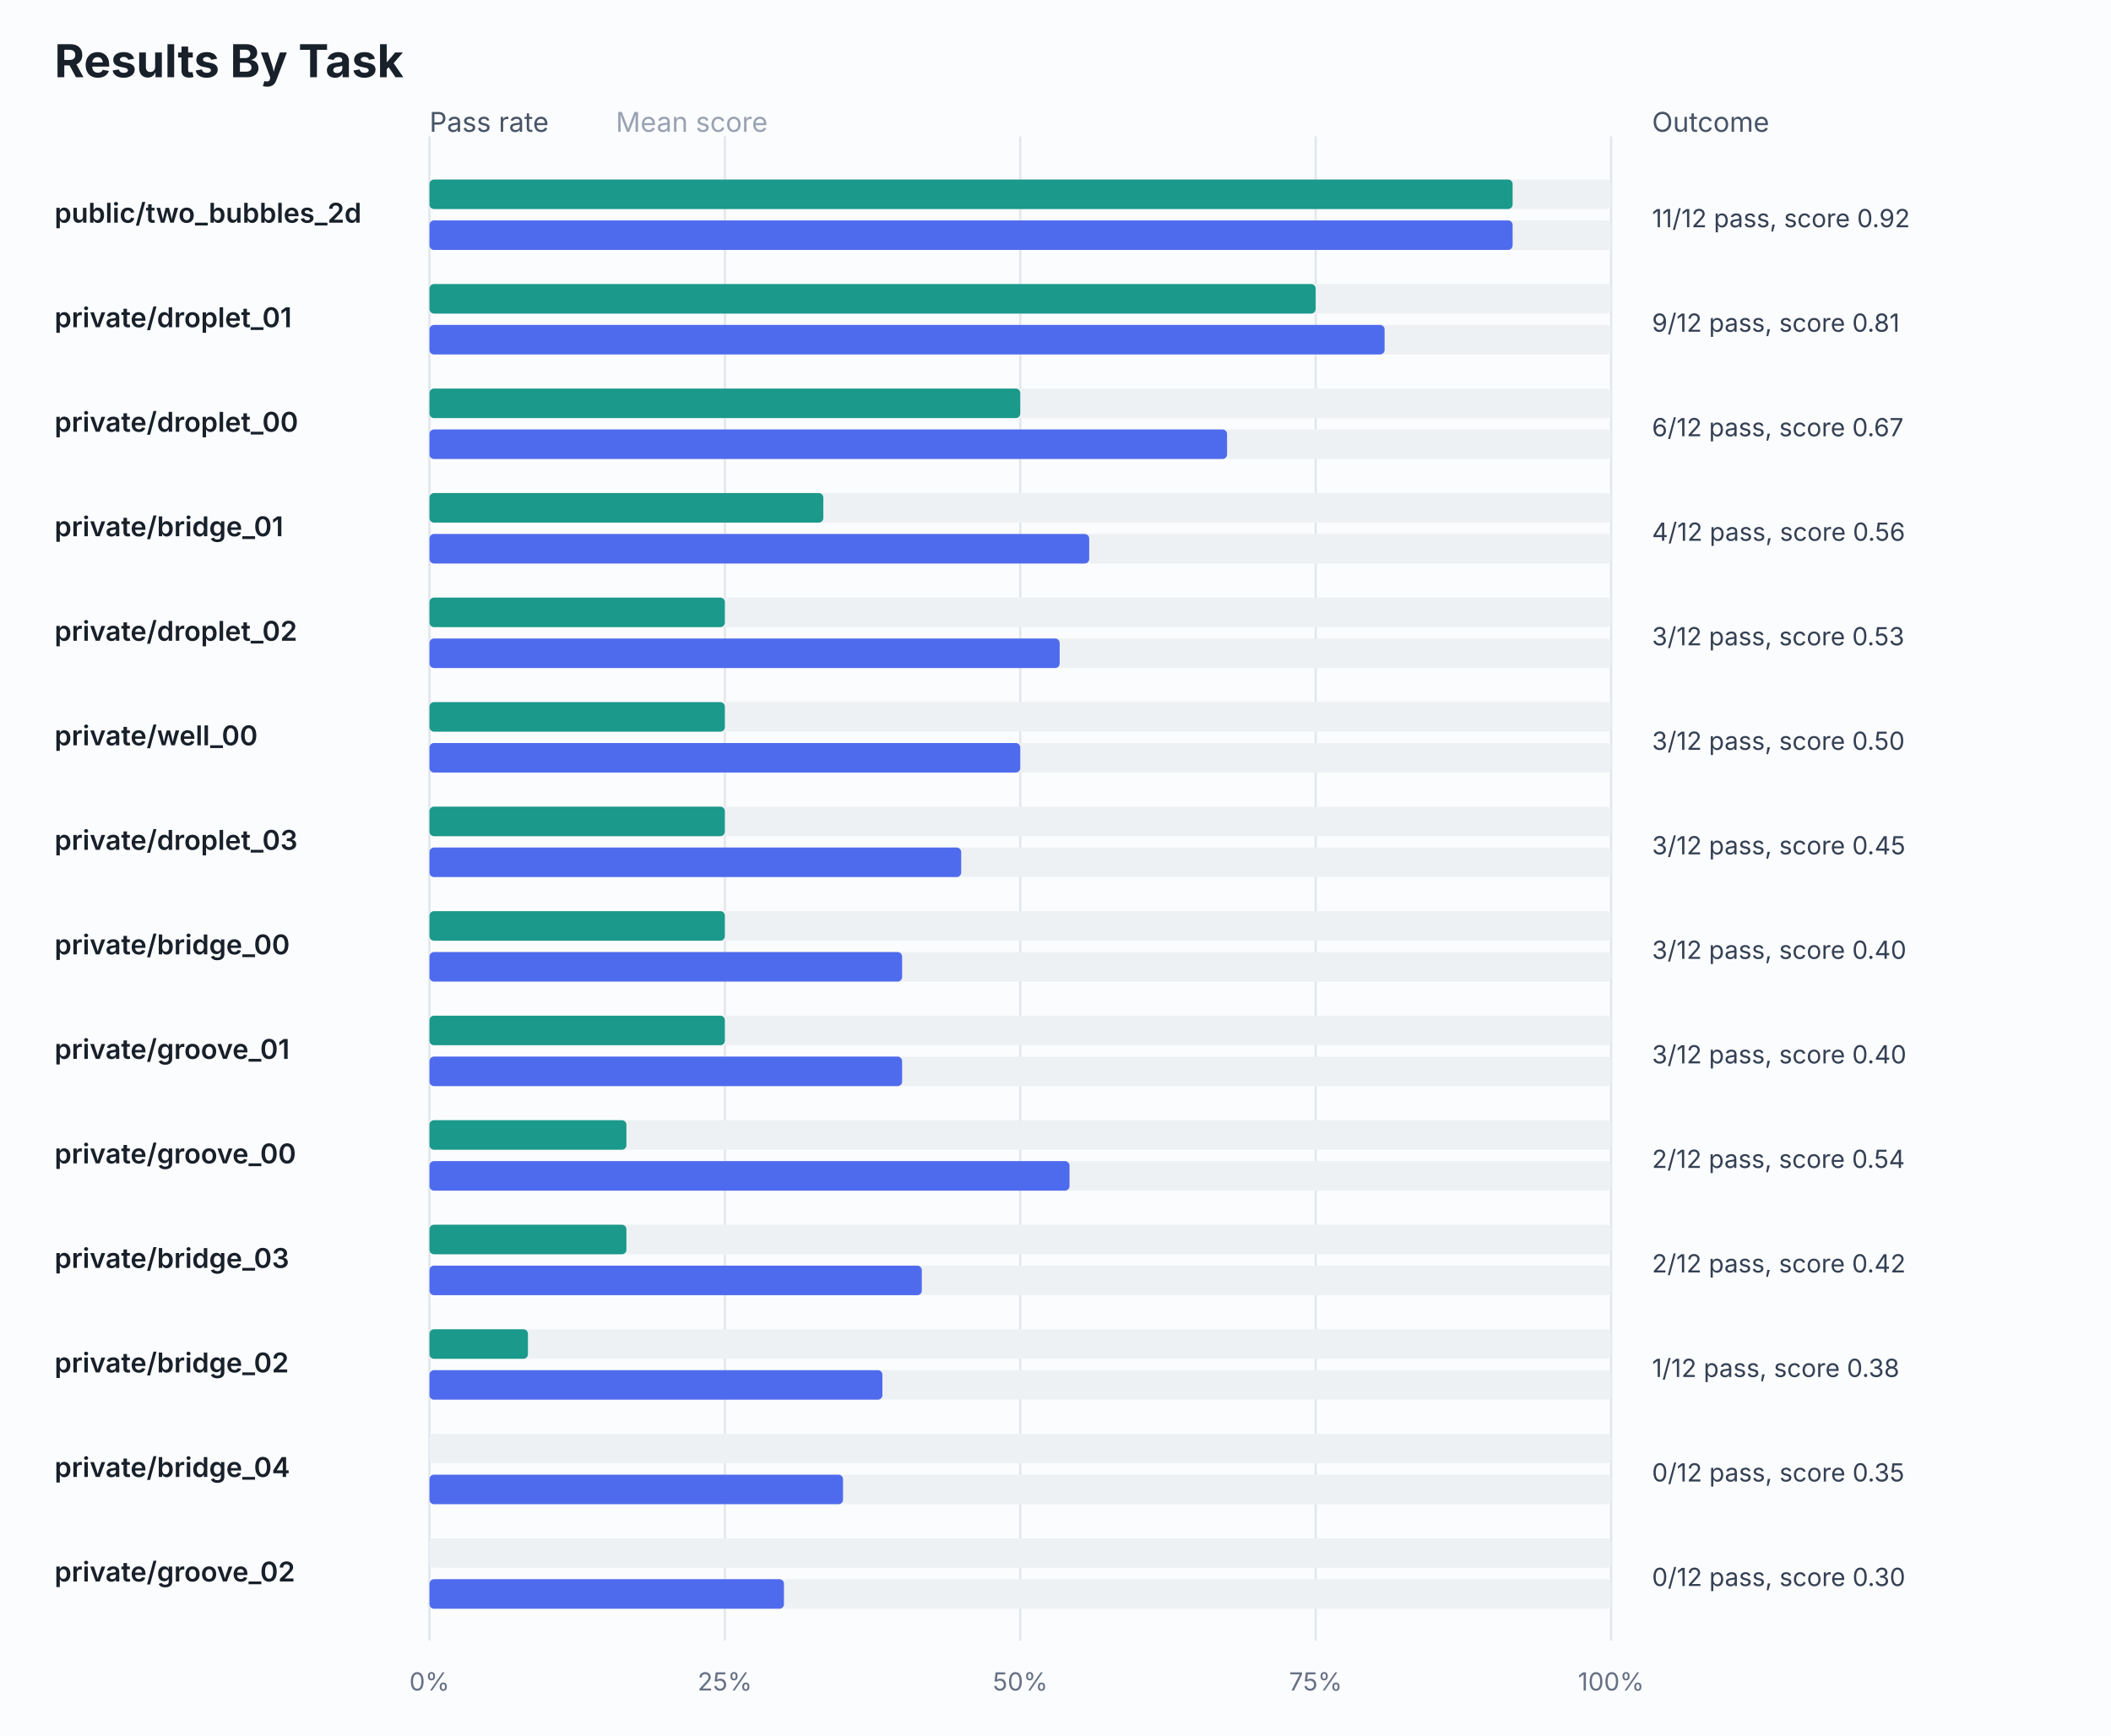
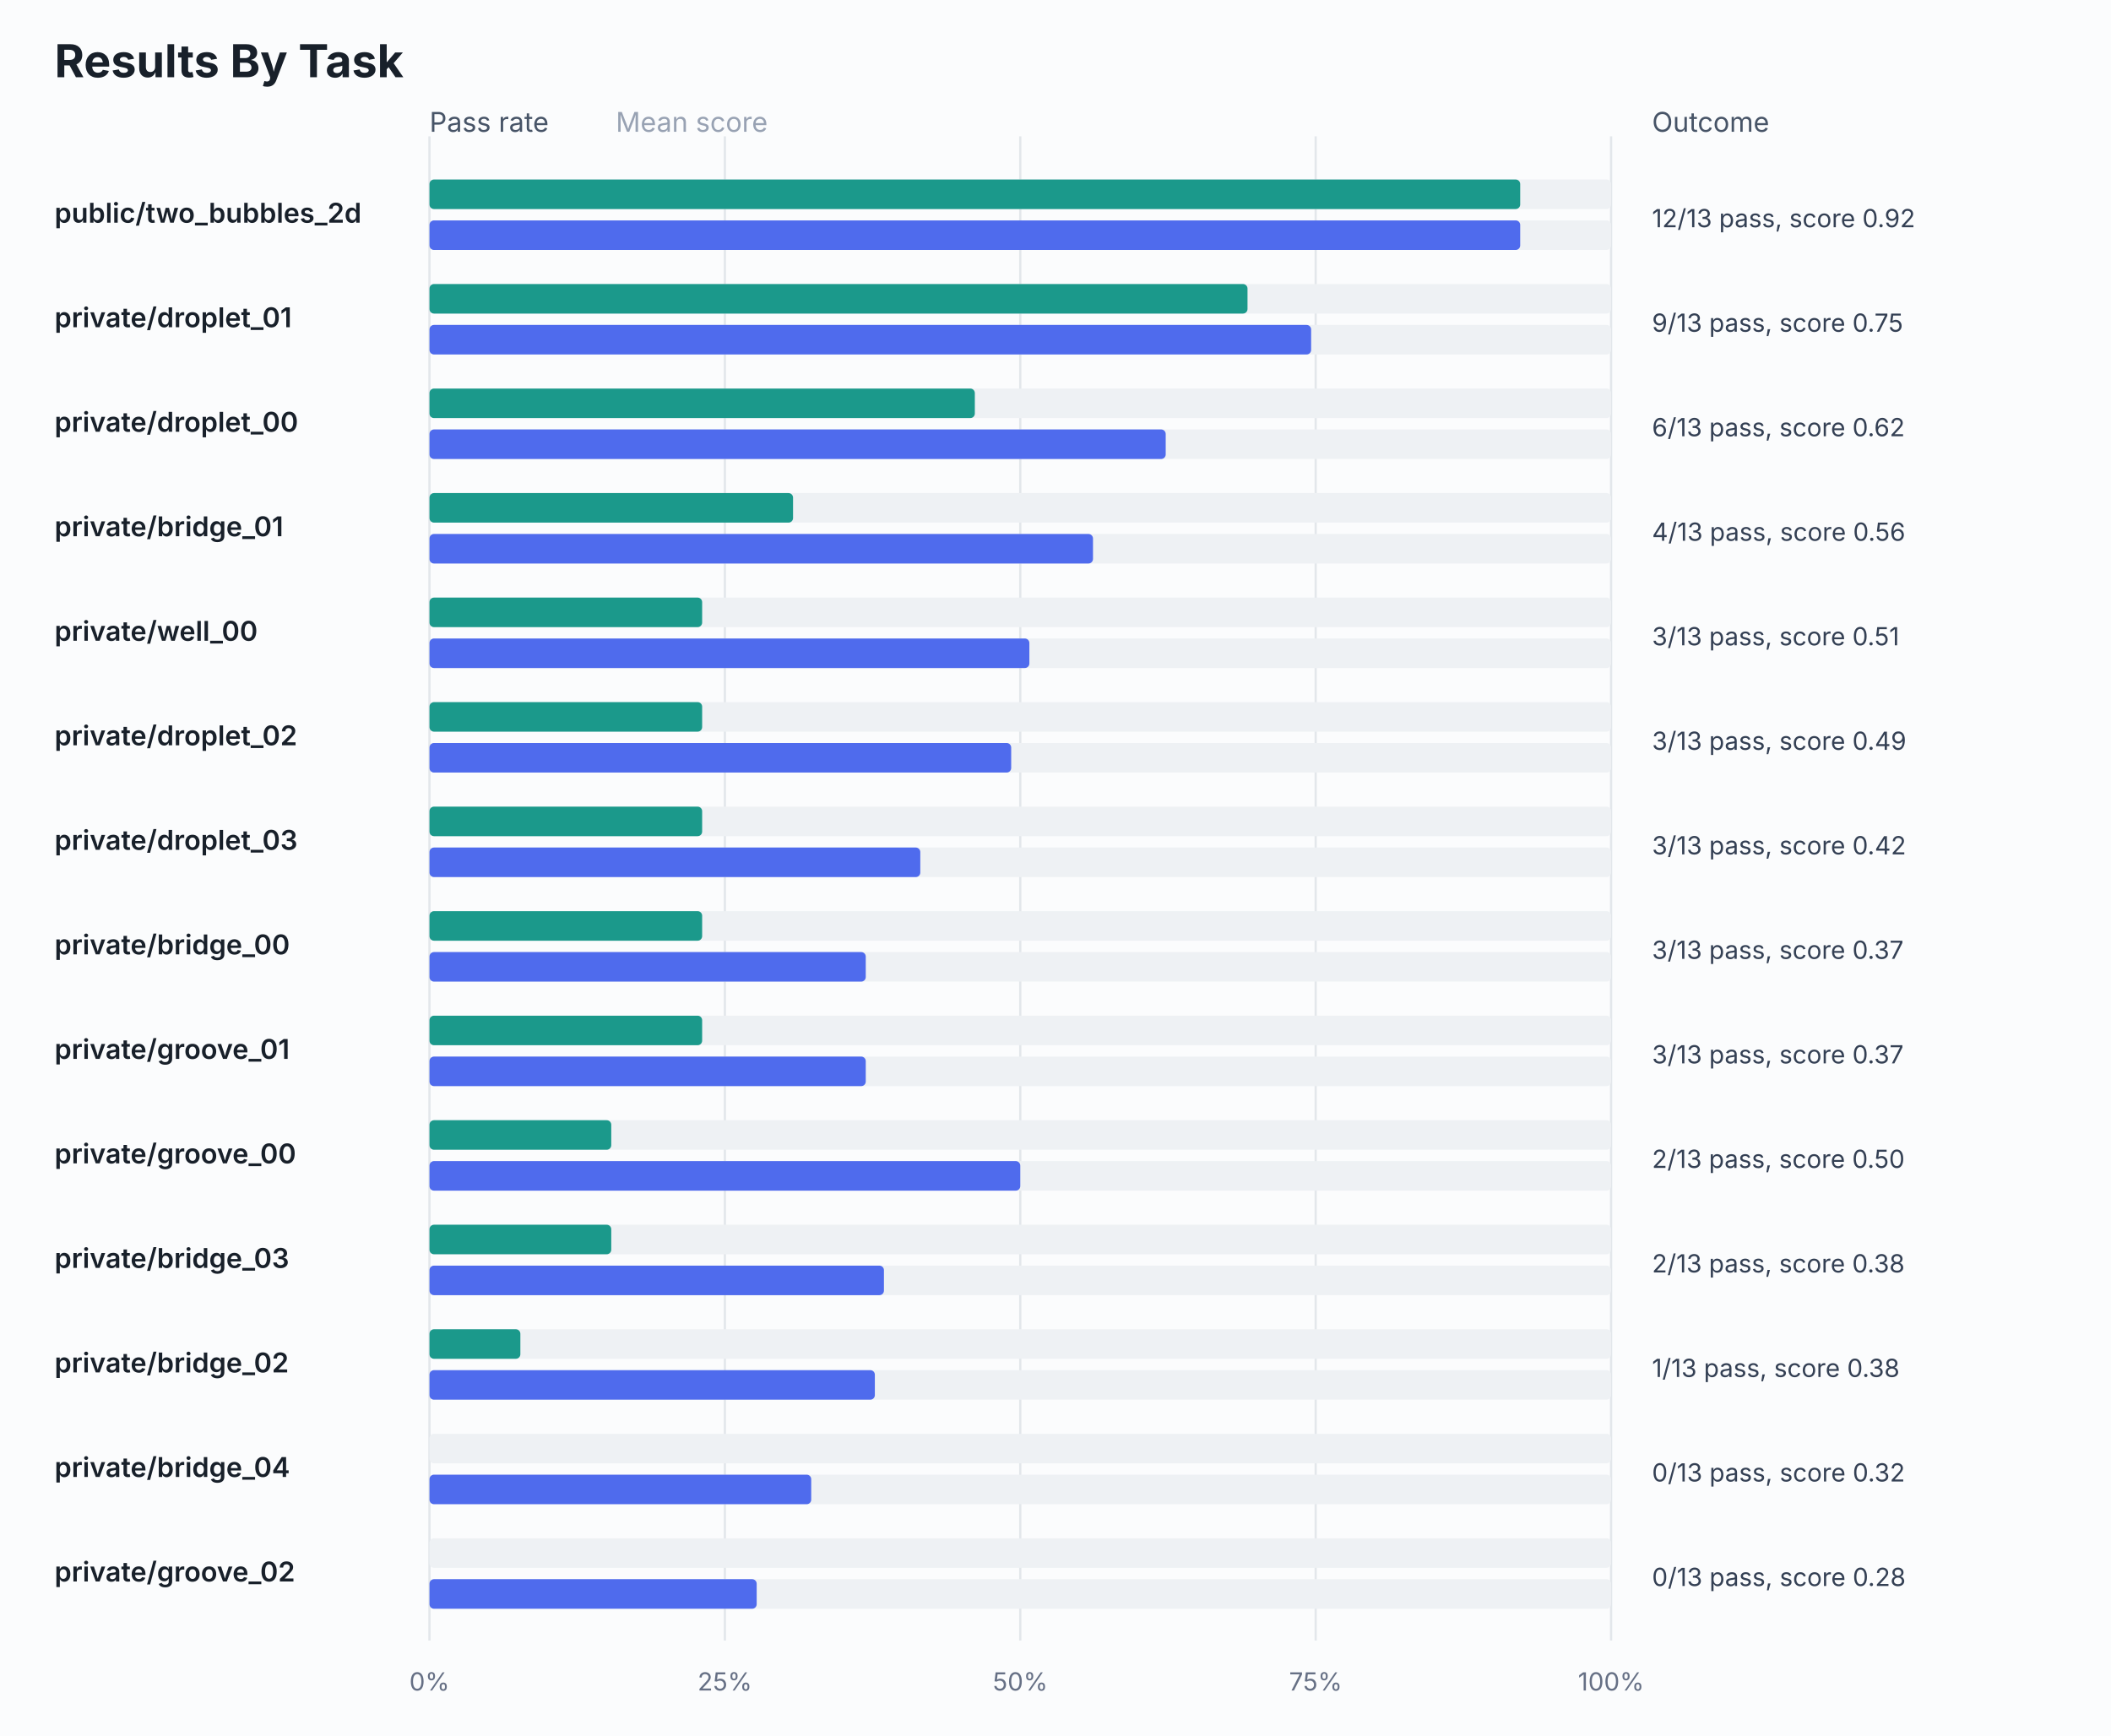
<svg xmlns="http://www.w3.org/2000/svg" width="929" height="764" viewBox="0 0 929 764">
  <rect width="100%" height="100%" fill="#fbfcfd" />
  <style>text{font-family:-apple-system,BlinkMacSystemFont,"Segoe UI",sans-serif}</style>
  <text x="24.00" y="34.00" font-size="20" font-weight="700" text-anchor="start" fill="#18202a">Results By Task</text>
  <text x="189.00" y="58.00" font-size="12" font-weight="400" text-anchor="start" fill="#475467">Pass rate</text>
  <text x="271.00" y="58.00" font-size="12" font-weight="400" text-anchor="start" fill="#98a2b3">Mean score</text>
  <text x="727.00" y="58.00" font-size="12" font-weight="400" text-anchor="start" fill="#475467">Outcome</text>
  <line x1="189.00" y1="60" x2="189.00" y2="722" stroke="#e3e7eb" />
  <text x="189.00" y="744.00" font-size="11" font-weight="400" text-anchor="middle" fill="#667085">0%</text>
  <line x1="319.00" y1="60" x2="319.00" y2="722" stroke="#e3e7eb" />
  <text x="319.00" y="744.00" font-size="11" font-weight="400" text-anchor="middle" fill="#667085">25%</text>
  <line x1="449.00" y1="60" x2="449.00" y2="722" stroke="#e3e7eb" />
  <text x="449.00" y="744.00" font-size="11" font-weight="400" text-anchor="middle" fill="#667085">50%</text>
  <line x1="579.00" y1="60" x2="579.00" y2="722" stroke="#e3e7eb" />
  <text x="579.00" y="744.00" font-size="11" font-weight="400" text-anchor="middle" fill="#667085">75%</text>
  <line x1="709.00" y1="60" x2="709.00" y2="722" stroke="#e3e7eb" />
  <text x="709.00" y="744.00" font-size="11" font-weight="400" text-anchor="middle" fill="#667085">100%</text>
  <text x="24.00" y="98.00" font-size="12" font-weight="600" text-anchor="start" fill="#18202a">public/two_bubbles_2d</text>
  <rect x="189" y="79" width="520" height="13" rx="2" fill="#eef1f4" />
  <rect x="189" y="97" width="520" height="13" rx="2" fill="#eef1f4" />
-   <rect x="189" y="79" width="476.67" height="13" rx="2" fill="#1b998b" />
-   <rect x="189" y="97" width="476.67" height="13" rx="2" fill="#4f6bed" />
-   <text x="727.00" y="100.00" font-size="11" font-weight="400" text-anchor="start" fill="#344054">11/12 pass, score 0.92</text>
+   <rect x="189" y="79" width="480.00" height="13" rx="2" fill="#1b998b" />
+   <rect x="189" y="97" width="480.00" height="13" rx="2" fill="#4f6bed" />
+   <text x="727.00" y="100.00" font-size="11" font-weight="400" text-anchor="start" fill="#344054">12/13 pass, score 0.92</text>
  <text x="24.00" y="144.00" font-size="12" font-weight="600" text-anchor="start" fill="#18202a">private/droplet_01</text>
  <rect x="189" y="125" width="520" height="13" rx="2" fill="#eef1f4" />
  <rect x="189" y="143" width="520" height="13" rx="2" fill="#eef1f4" />
-   <rect x="189" y="125" width="390.00" height="13" rx="2" fill="#1b998b" />
-   <rect x="189" y="143" width="420.33" height="13" rx="2" fill="#4f6bed" />
-   <text x="727.00" y="146.00" font-size="11" font-weight="400" text-anchor="start" fill="#344054">9/12 pass, score 0.81</text>
+   <rect x="189" y="125" width="360.00" height="13" rx="2" fill="#1b998b" />
+   <rect x="189" y="143" width="388.00" height="13" rx="2" fill="#4f6bed" />
+   <text x="727.00" y="146.00" font-size="11" font-weight="400" text-anchor="start" fill="#344054">9/13 pass, score 0.75</text>
  <text x="24.00" y="190.00" font-size="12" font-weight="600" text-anchor="start" fill="#18202a">private/droplet_00</text>
  <rect x="189" y="171" width="520" height="13" rx="2" fill="#eef1f4" />
  <rect x="189" y="189" width="520" height="13" rx="2" fill="#eef1f4" />
-   <rect x="189" y="171" width="260.00" height="13" rx="2" fill="#1b998b" />
-   <rect x="189" y="189" width="351.00" height="13" rx="2" fill="#4f6bed" />
-   <text x="727.00" y="192.00" font-size="11" font-weight="400" text-anchor="start" fill="#344054">6/12 pass, score 0.67</text>
+   <rect x="189" y="171" width="240.00" height="13" rx="2" fill="#1b998b" />
+   <rect x="189" y="189" width="324.00" height="13" rx="2" fill="#4f6bed" />
+   <text x="727.00" y="192.00" font-size="11" font-weight="400" text-anchor="start" fill="#344054">6/13 pass, score 0.62</text>
  <text x="24.00" y="236.00" font-size="12" font-weight="600" text-anchor="start" fill="#18202a">private/bridge_01</text>
  <rect x="189" y="217" width="520" height="13" rx="2" fill="#eef1f4" />
  <rect x="189" y="235" width="520" height="13" rx="2" fill="#eef1f4" />
-   <rect x="189" y="217" width="173.33" height="13" rx="2" fill="#1b998b" />
-   <rect x="189" y="235" width="290.33" height="13" rx="2" fill="#4f6bed" />
-   <text x="727.00" y="238.00" font-size="11" font-weight="400" text-anchor="start" fill="#344054">4/12 pass, score 0.56</text>
-   <text x="24.00" y="282.00" font-size="12" font-weight="600" text-anchor="start" fill="#18202a">private/droplet_02</text>
+   <rect x="189" y="217" width="160.00" height="13" rx="2" fill="#1b998b" />
+   <rect x="189" y="235" width="292.00" height="13" rx="2" fill="#4f6bed" />
+   <text x="727.00" y="238.00" font-size="11" font-weight="400" text-anchor="start" fill="#344054">4/13 pass, score 0.56</text>
+   <text x="24.00" y="282.00" font-size="12" font-weight="600" text-anchor="start" fill="#18202a">private/well_00</text>
  <rect x="189" y="263" width="520" height="13" rx="2" fill="#eef1f4" />
  <rect x="189" y="281" width="520" height="13" rx="2" fill="#eef1f4" />
-   <rect x="189" y="263" width="130.00" height="13" rx="2" fill="#1b998b" />
-   <rect x="189" y="281" width="277.33" height="13" rx="2" fill="#4f6bed" />
-   <text x="727.00" y="284.00" font-size="11" font-weight="400" text-anchor="start" fill="#344054">3/12 pass, score 0.53</text>
-   <text x="24.00" y="328.00" font-size="12" font-weight="600" text-anchor="start" fill="#18202a">private/well_00</text>
+   <rect x="189" y="263" width="120.00" height="13" rx="2" fill="#1b998b" />
+   <rect x="189" y="281" width="264.00" height="13" rx="2" fill="#4f6bed" />
+   <text x="727.00" y="284.00" font-size="11" font-weight="400" text-anchor="start" fill="#344054">3/13 pass, score 0.51</text>
+   <text x="24.00" y="328.00" font-size="12" font-weight="600" text-anchor="start" fill="#18202a">private/droplet_02</text>
  <rect x="189" y="309" width="520" height="13" rx="2" fill="#eef1f4" />
  <rect x="189" y="327" width="520" height="13" rx="2" fill="#eef1f4" />
-   <rect x="189" y="309" width="130.00" height="13" rx="2" fill="#1b998b" />
-   <rect x="189" y="327" width="260.00" height="13" rx="2" fill="#4f6bed" />
-   <text x="727.00" y="330.00" font-size="11" font-weight="400" text-anchor="start" fill="#344054">3/12 pass, score 0.50</text>
+   <rect x="189" y="309" width="120.00" height="13" rx="2" fill="#1b998b" />
+   <rect x="189" y="327" width="256.00" height="13" rx="2" fill="#4f6bed" />
+   <text x="727.00" y="330.00" font-size="11" font-weight="400" text-anchor="start" fill="#344054">3/13 pass, score 0.49</text>
  <text x="24.00" y="374.00" font-size="12" font-weight="600" text-anchor="start" fill="#18202a">private/droplet_03</text>
  <rect x="189" y="355" width="520" height="13" rx="2" fill="#eef1f4" />
  <rect x="189" y="373" width="520" height="13" rx="2" fill="#eef1f4" />
-   <rect x="189" y="355" width="130.00" height="13" rx="2" fill="#1b998b" />
-   <rect x="189" y="373" width="234.00" height="13" rx="2" fill="#4f6bed" />
-   <text x="727.00" y="376.00" font-size="11" font-weight="400" text-anchor="start" fill="#344054">3/12 pass, score 0.45</text>
+   <rect x="189" y="355" width="120.00" height="13" rx="2" fill="#1b998b" />
+   <rect x="189" y="373" width="216.00" height="13" rx="2" fill="#4f6bed" />
+   <text x="727.00" y="376.00" font-size="11" font-weight="400" text-anchor="start" fill="#344054">3/13 pass, score 0.42</text>
  <text x="24.00" y="420.00" font-size="12" font-weight="600" text-anchor="start" fill="#18202a">private/bridge_00</text>
  <rect x="189" y="401" width="520" height="13" rx="2" fill="#eef1f4" />
  <rect x="189" y="419" width="520" height="13" rx="2" fill="#eef1f4" />
-   <rect x="189" y="401" width="130.00" height="13" rx="2" fill="#1b998b" />
-   <rect x="189" y="419" width="208.00" height="13" rx="2" fill="#4f6bed" />
-   <text x="727.00" y="422.00" font-size="11" font-weight="400" text-anchor="start" fill="#344054">3/12 pass, score 0.40</text>
+   <rect x="189" y="401" width="120.00" height="13" rx="2" fill="#1b998b" />
+   <rect x="189" y="419" width="192.00" height="13" rx="2" fill="#4f6bed" />
+   <text x="727.00" y="422.00" font-size="11" font-weight="400" text-anchor="start" fill="#344054">3/13 pass, score 0.37</text>
  <text x="24.00" y="466.00" font-size="12" font-weight="600" text-anchor="start" fill="#18202a">private/groove_01</text>
  <rect x="189" y="447" width="520" height="13" rx="2" fill="#eef1f4" />
  <rect x="189" y="465" width="520" height="13" rx="2" fill="#eef1f4" />
-   <rect x="189" y="447" width="130.00" height="13" rx="2" fill="#1b998b" />
-   <rect x="189" y="465" width="208.00" height="13" rx="2" fill="#4f6bed" />
-   <text x="727.00" y="468.00" font-size="11" font-weight="400" text-anchor="start" fill="#344054">3/12 pass, score 0.40</text>
+   <rect x="189" y="447" width="120.00" height="13" rx="2" fill="#1b998b" />
+   <rect x="189" y="465" width="192.00" height="13" rx="2" fill="#4f6bed" />
+   <text x="727.00" y="468.00" font-size="11" font-weight="400" text-anchor="start" fill="#344054">3/13 pass, score 0.37</text>
  <text x="24.00" y="512.00" font-size="12" font-weight="600" text-anchor="start" fill="#18202a">private/groove_00</text>
  <rect x="189" y="493" width="520" height="13" rx="2" fill="#eef1f4" />
  <rect x="189" y="511" width="520" height="13" rx="2" fill="#eef1f4" />
-   <rect x="189" y="493" width="86.67" height="13" rx="2" fill="#1b998b" />
-   <rect x="189" y="511" width="281.67" height="13" rx="2" fill="#4f6bed" />
-   <text x="727.00" y="514.00" font-size="11" font-weight="400" text-anchor="start" fill="#344054">2/12 pass, score 0.54</text>
+   <rect x="189" y="493" width="80.00" height="13" rx="2" fill="#1b998b" />
+   <rect x="189" y="511" width="260.00" height="13" rx="2" fill="#4f6bed" />
+   <text x="727.00" y="514.00" font-size="11" font-weight="400" text-anchor="start" fill="#344054">2/13 pass, score 0.50</text>
  <text x="24.00" y="558.00" font-size="12" font-weight="600" text-anchor="start" fill="#18202a">private/bridge_03</text>
  <rect x="189" y="539" width="520" height="13" rx="2" fill="#eef1f4" />
  <rect x="189" y="557" width="520" height="13" rx="2" fill="#eef1f4" />
-   <rect x="189" y="539" width="86.67" height="13" rx="2" fill="#1b998b" />
-   <rect x="189" y="557" width="216.67" height="13" rx="2" fill="#4f6bed" />
-   <text x="727.00" y="560.00" font-size="11" font-weight="400" text-anchor="start" fill="#344054">2/12 pass, score 0.42</text>
+   <rect x="189" y="539" width="80.00" height="13" rx="2" fill="#1b998b" />
+   <rect x="189" y="557" width="200.00" height="13" rx="2" fill="#4f6bed" />
+   <text x="727.00" y="560.00" font-size="11" font-weight="400" text-anchor="start" fill="#344054">2/13 pass, score 0.38</text>
  <text x="24.00" y="604.00" font-size="12" font-weight="600" text-anchor="start" fill="#18202a">private/bridge_02</text>
  <rect x="189" y="585" width="520" height="13" rx="2" fill="#eef1f4" />
  <rect x="189" y="603" width="520" height="13" rx="2" fill="#eef1f4" />
-   <rect x="189" y="585" width="43.33" height="13" rx="2" fill="#1b998b" />
-   <rect x="189" y="603" width="199.33" height="13" rx="2" fill="#4f6bed" />
-   <text x="727.00" y="606.00" font-size="11" font-weight="400" text-anchor="start" fill="#344054">1/12 pass, score 0.38</text>
+   <rect x="189" y="585" width="40.00" height="13" rx="2" fill="#1b998b" />
+   <rect x="189" y="603" width="196.00" height="13" rx="2" fill="#4f6bed" />
+   <text x="727.00" y="606.00" font-size="11" font-weight="400" text-anchor="start" fill="#344054">1/13 pass, score 0.38</text>
  <text x="24.00" y="650.00" font-size="12" font-weight="600" text-anchor="start" fill="#18202a">private/bridge_04</text>
  <rect x="189" y="631" width="520" height="13" rx="2" fill="#eef1f4" />
  <rect x="189" y="649" width="520" height="13" rx="2" fill="#eef1f4" />
  <rect x="189" y="631" width="0.00" height="13" rx="2" fill="#1b998b" />
-   <rect x="189" y="649" width="182.00" height="13" rx="2" fill="#4f6bed" />
-   <text x="727.00" y="652.00" font-size="11" font-weight="400" text-anchor="start" fill="#344054">0/12 pass, score 0.35</text>
+   <rect x="189" y="649" width="168.00" height="13" rx="2" fill="#4f6bed" />
+   <text x="727.00" y="652.00" font-size="11" font-weight="400" text-anchor="start" fill="#344054">0/13 pass, score 0.32</text>
  <text x="24.00" y="696.00" font-size="12" font-weight="600" text-anchor="start" fill="#18202a">private/groove_02</text>
  <rect x="189" y="677" width="520" height="13" rx="2" fill="#eef1f4" />
  <rect x="189" y="695" width="520" height="13" rx="2" fill="#eef1f4" />
  <rect x="189" y="677" width="0.00" height="13" rx="2" fill="#1b998b" />
-   <rect x="189" y="695" width="156.00" height="13" rx="2" fill="#4f6bed" />
-   <text x="727.00" y="698.00" font-size="11" font-weight="400" text-anchor="start" fill="#344054">0/12 pass, score 0.30</text>
+   <rect x="189" y="695" width="144.00" height="13" rx="2" fill="#4f6bed" />
+   <text x="727.00" y="698.00" font-size="11" font-weight="400" text-anchor="start" fill="#344054">0/13 pass, score 0.28</text>
</svg>
